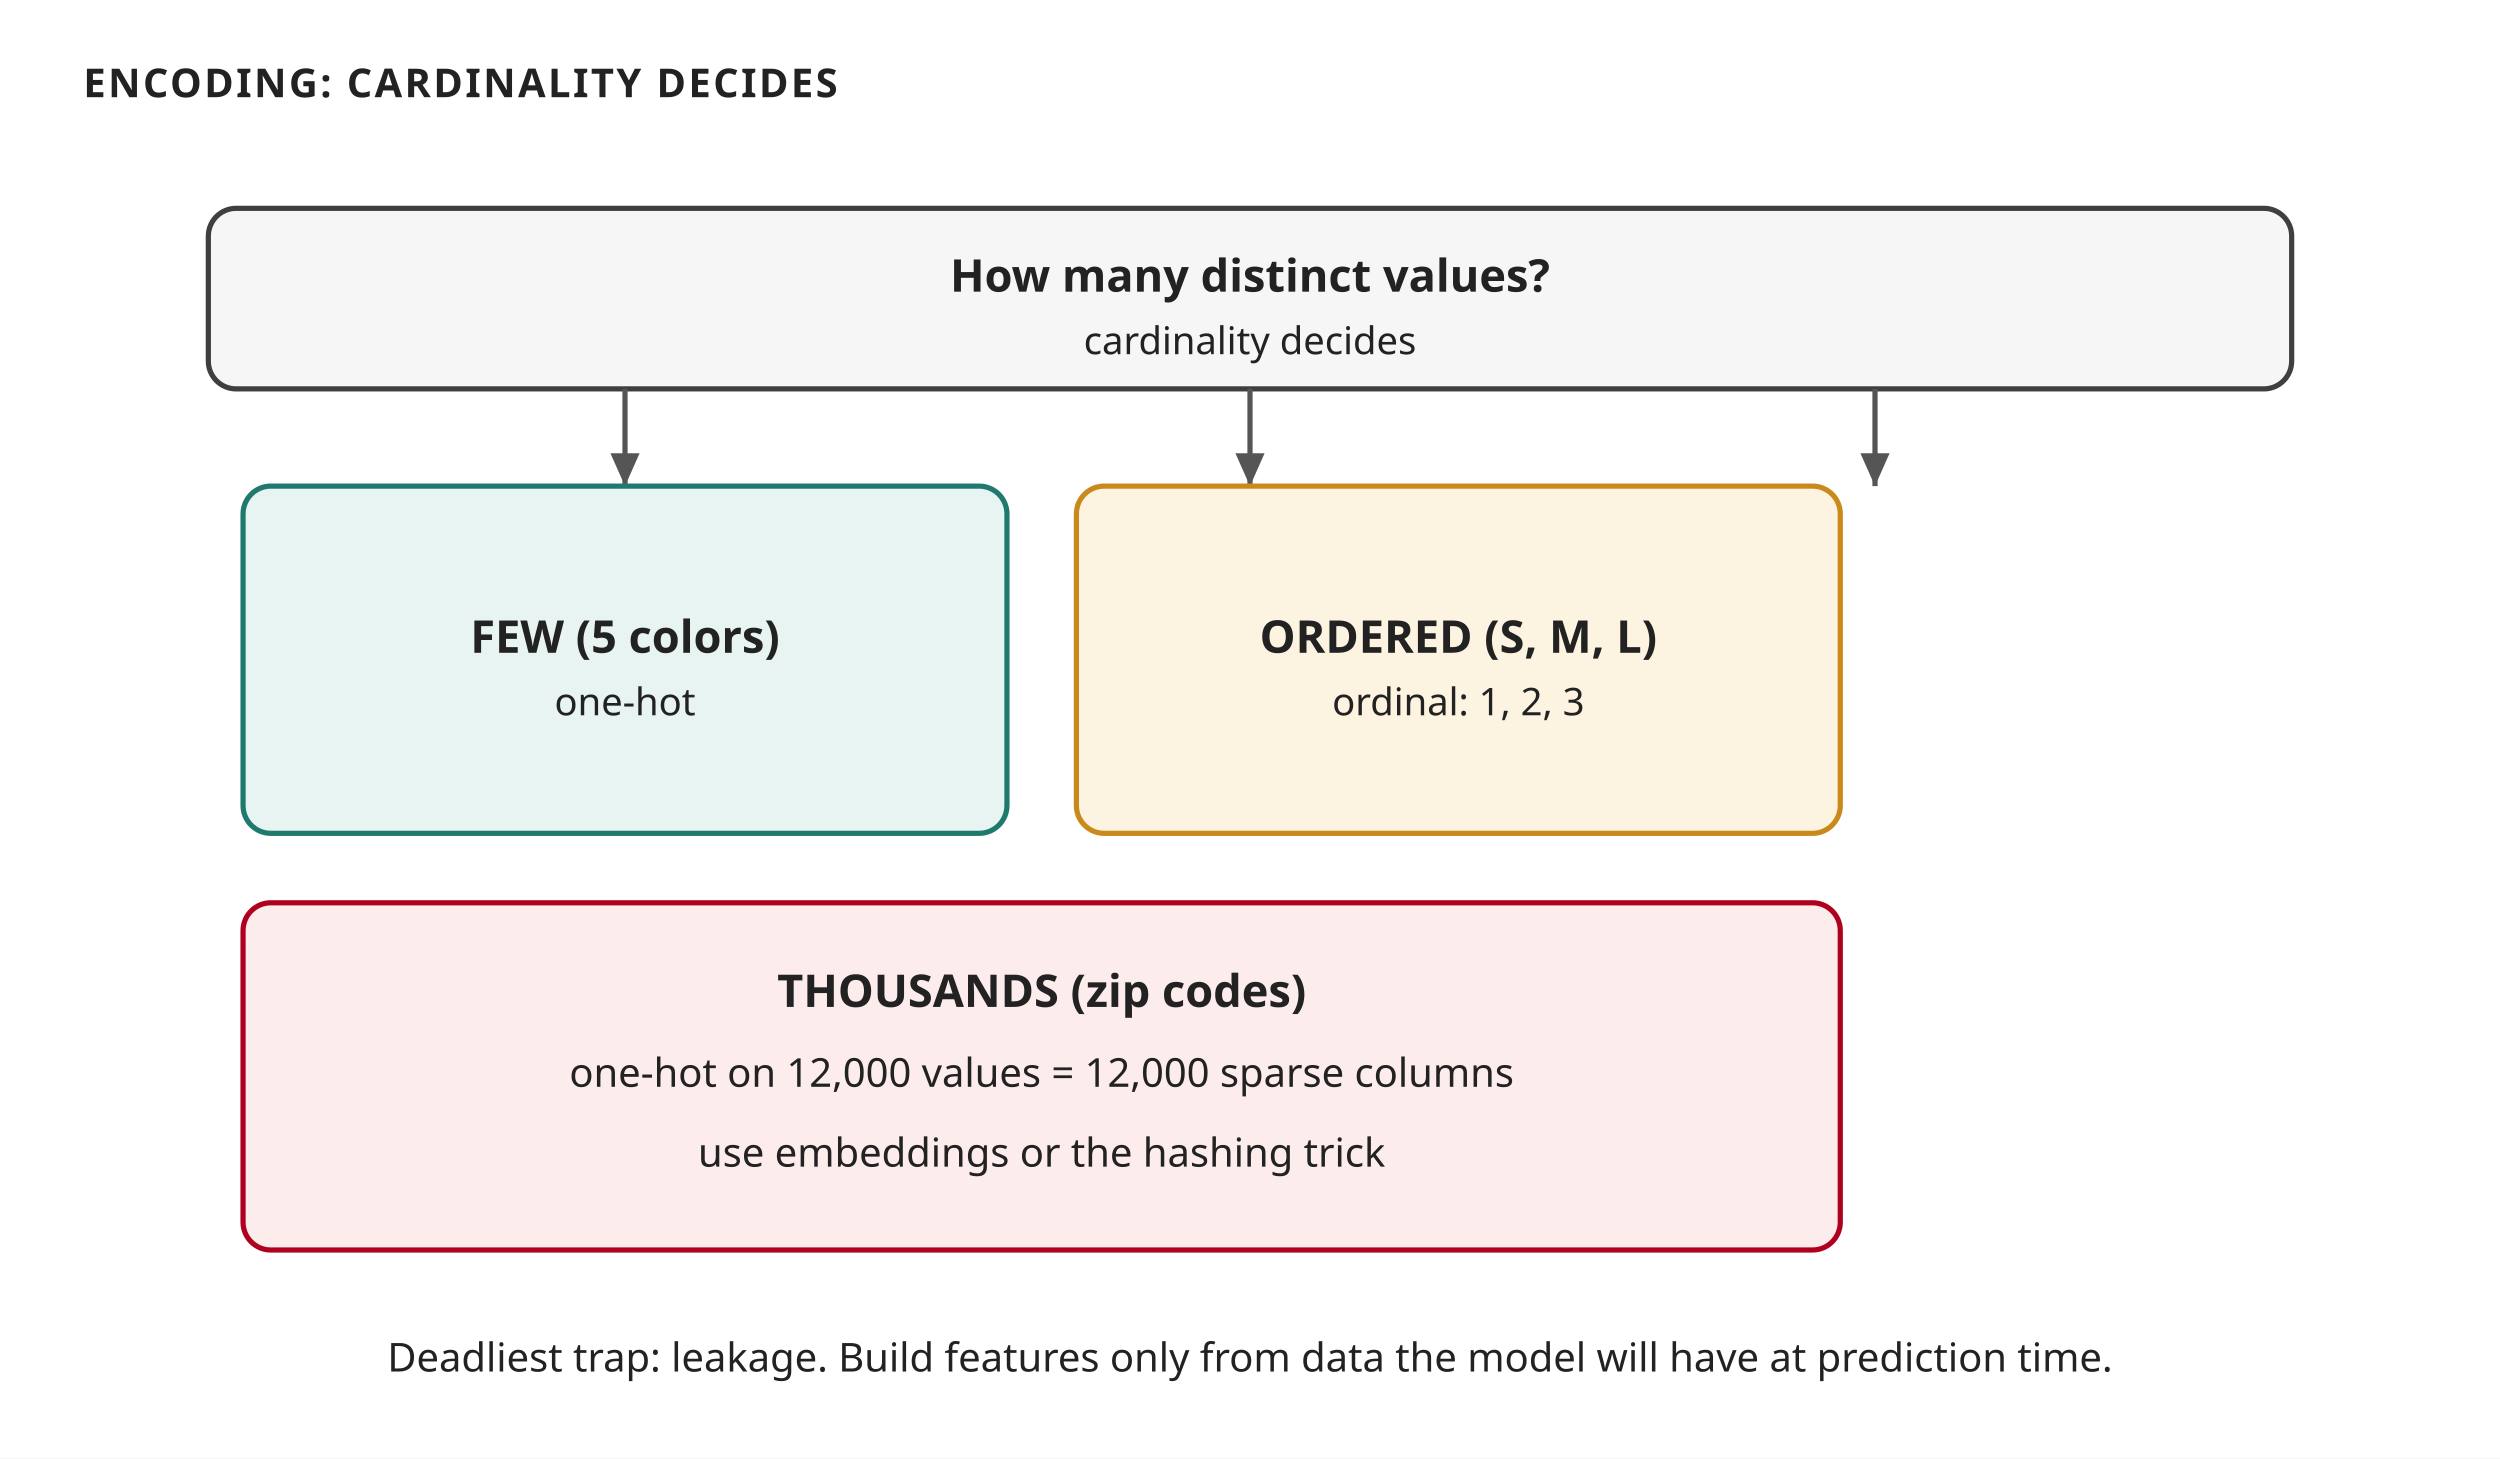
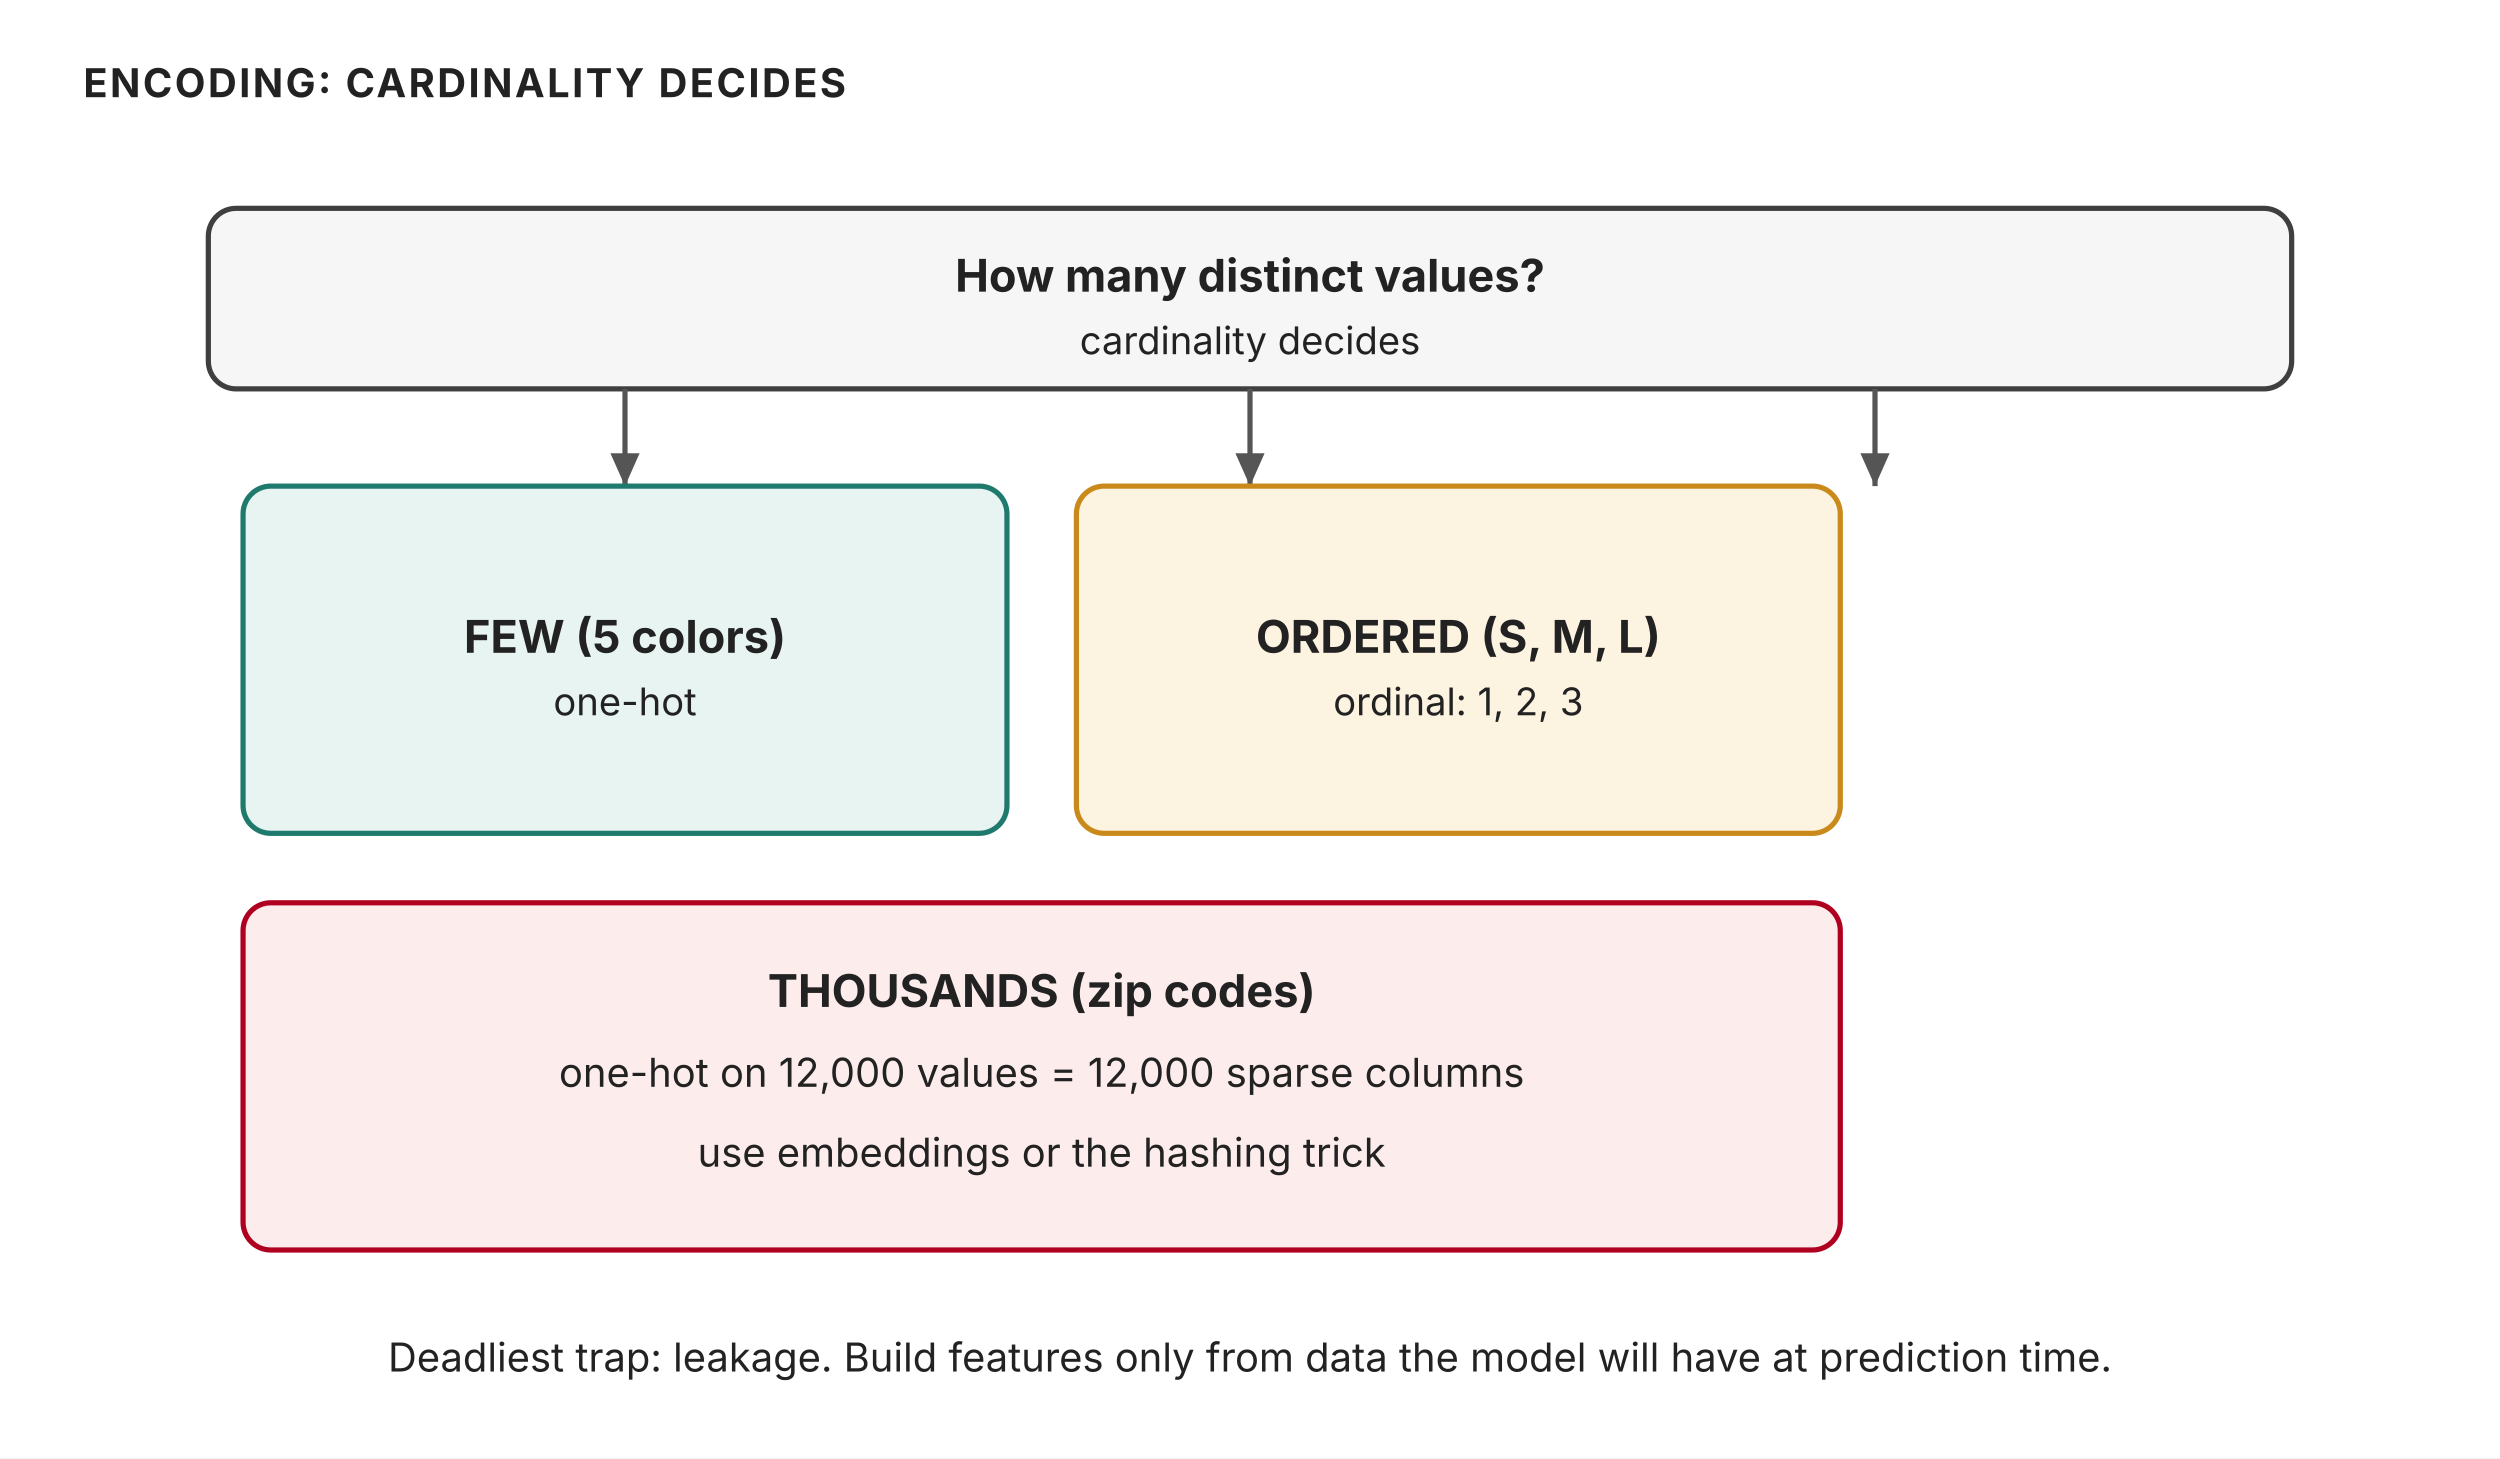
<svg xmlns="http://www.w3.org/2000/svg" width="720" height="420" viewBox="0 0 720 420" role="img" aria-label="Encoding decision by cardinality: one-hot for few values, ordinal for ordered values, embeddings or hashing for thousands of values; never leak future data">
-   <style>text{font-family:'Trebuchet MS', Verdana, sans-serif;fill:#222222;}</style>
+   <style>text{font-family:"Anthropic Sans",Inter,"Source Sans 3","IBM Plex Sans",sans-serif;fill:#222222}</style>
  <rect width="720" height="420" fill="#ffffff" />
  <defs>
    <marker id="ar" viewBox="0 0 10 10" refX="9" refY="5" markerWidth="7" markerHeight="7" orient="auto-start-reverse">
      <path d="M 0 1 L 9 5 L 0 9 z" fill="#555555" />
    </marker>
  </defs>
  <text x="24" y="28" font-size="11.5" fill="#555555" font-weight="700" letter-spacing="0.06em">ENCODING: CARDINALITY DECIDES</text>
  <rect x="60" y="60" width="600" height="52" rx="8" fill="#f6f6f6" stroke="#3f3f3f" stroke-width="1.5" />
  <text x="360.0" y="84.0" font-size="13" text-anchor="middle" font-weight="700">How many distinct values?</text>
  <text x="360.0" y="102.0" font-size="11" fill="#555555" text-anchor="middle">cardinality decides</text>
  <line x1="180" y1="112" x2="180" y2="140" stroke="#555" stroke-width="1.5" marker-end="url(#ar)" />
  <line x1="360" y1="112" x2="360" y2="140" stroke="#555" stroke-width="1.5" marker-end="url(#ar)" />
  <line x1="540" y1="112" x2="540" y2="140" stroke="#555" stroke-width="1.5" marker-end="url(#ar)" />
  <rect x="70" y="140" width="220" height="100" rx="8" fill="#e7f4f1" stroke="#1f7a6d" stroke-width="1.5" />
  <text x="180.0" y="188.0" font-size="13" text-anchor="middle" font-weight="700">FEW (5 colors)</text>
  <text x="180.0" y="206.0" font-size="11" fill="#555555" text-anchor="middle">one-hot</text>
  <rect x="310" y="140" width="220" height="100" rx="8" fill="#fdf3e1" stroke="#c98a1b" stroke-width="1.5" />
  <text x="420.0" y="188.0" font-size="13" text-anchor="middle" font-weight="700">ORDERED (S, M, L)</text>
  <text x="420.0" y="206.0" font-size="11" fill="#555555" text-anchor="middle">ordinal: 1, 2, 3</text>
  <rect x="70" y="260" width="460" height="100" rx="8" fill="#fdecec" stroke="#b00020" stroke-width="1.5" />
  <text x="300" y="290" font-size="13" text-anchor="middle" font-weight="700">THOUSANDS (zip codes)</text>
  <text x="300" y="313" font-size="11.5" fill="#555555" text-anchor="middle">one-hot on 12,000 values = 12,000 sparse columns</text>
  <text x="300" y="336" font-size="11.5" fill="#555555" text-anchor="middle">use embeddings or the hashing trick</text>
  <text x="360" y="395" font-size="11.5" fill="#b00020" text-anchor="middle">Deadliest trap: leakage. Build features only from data the model will have at prediction time.</text>
</svg>
